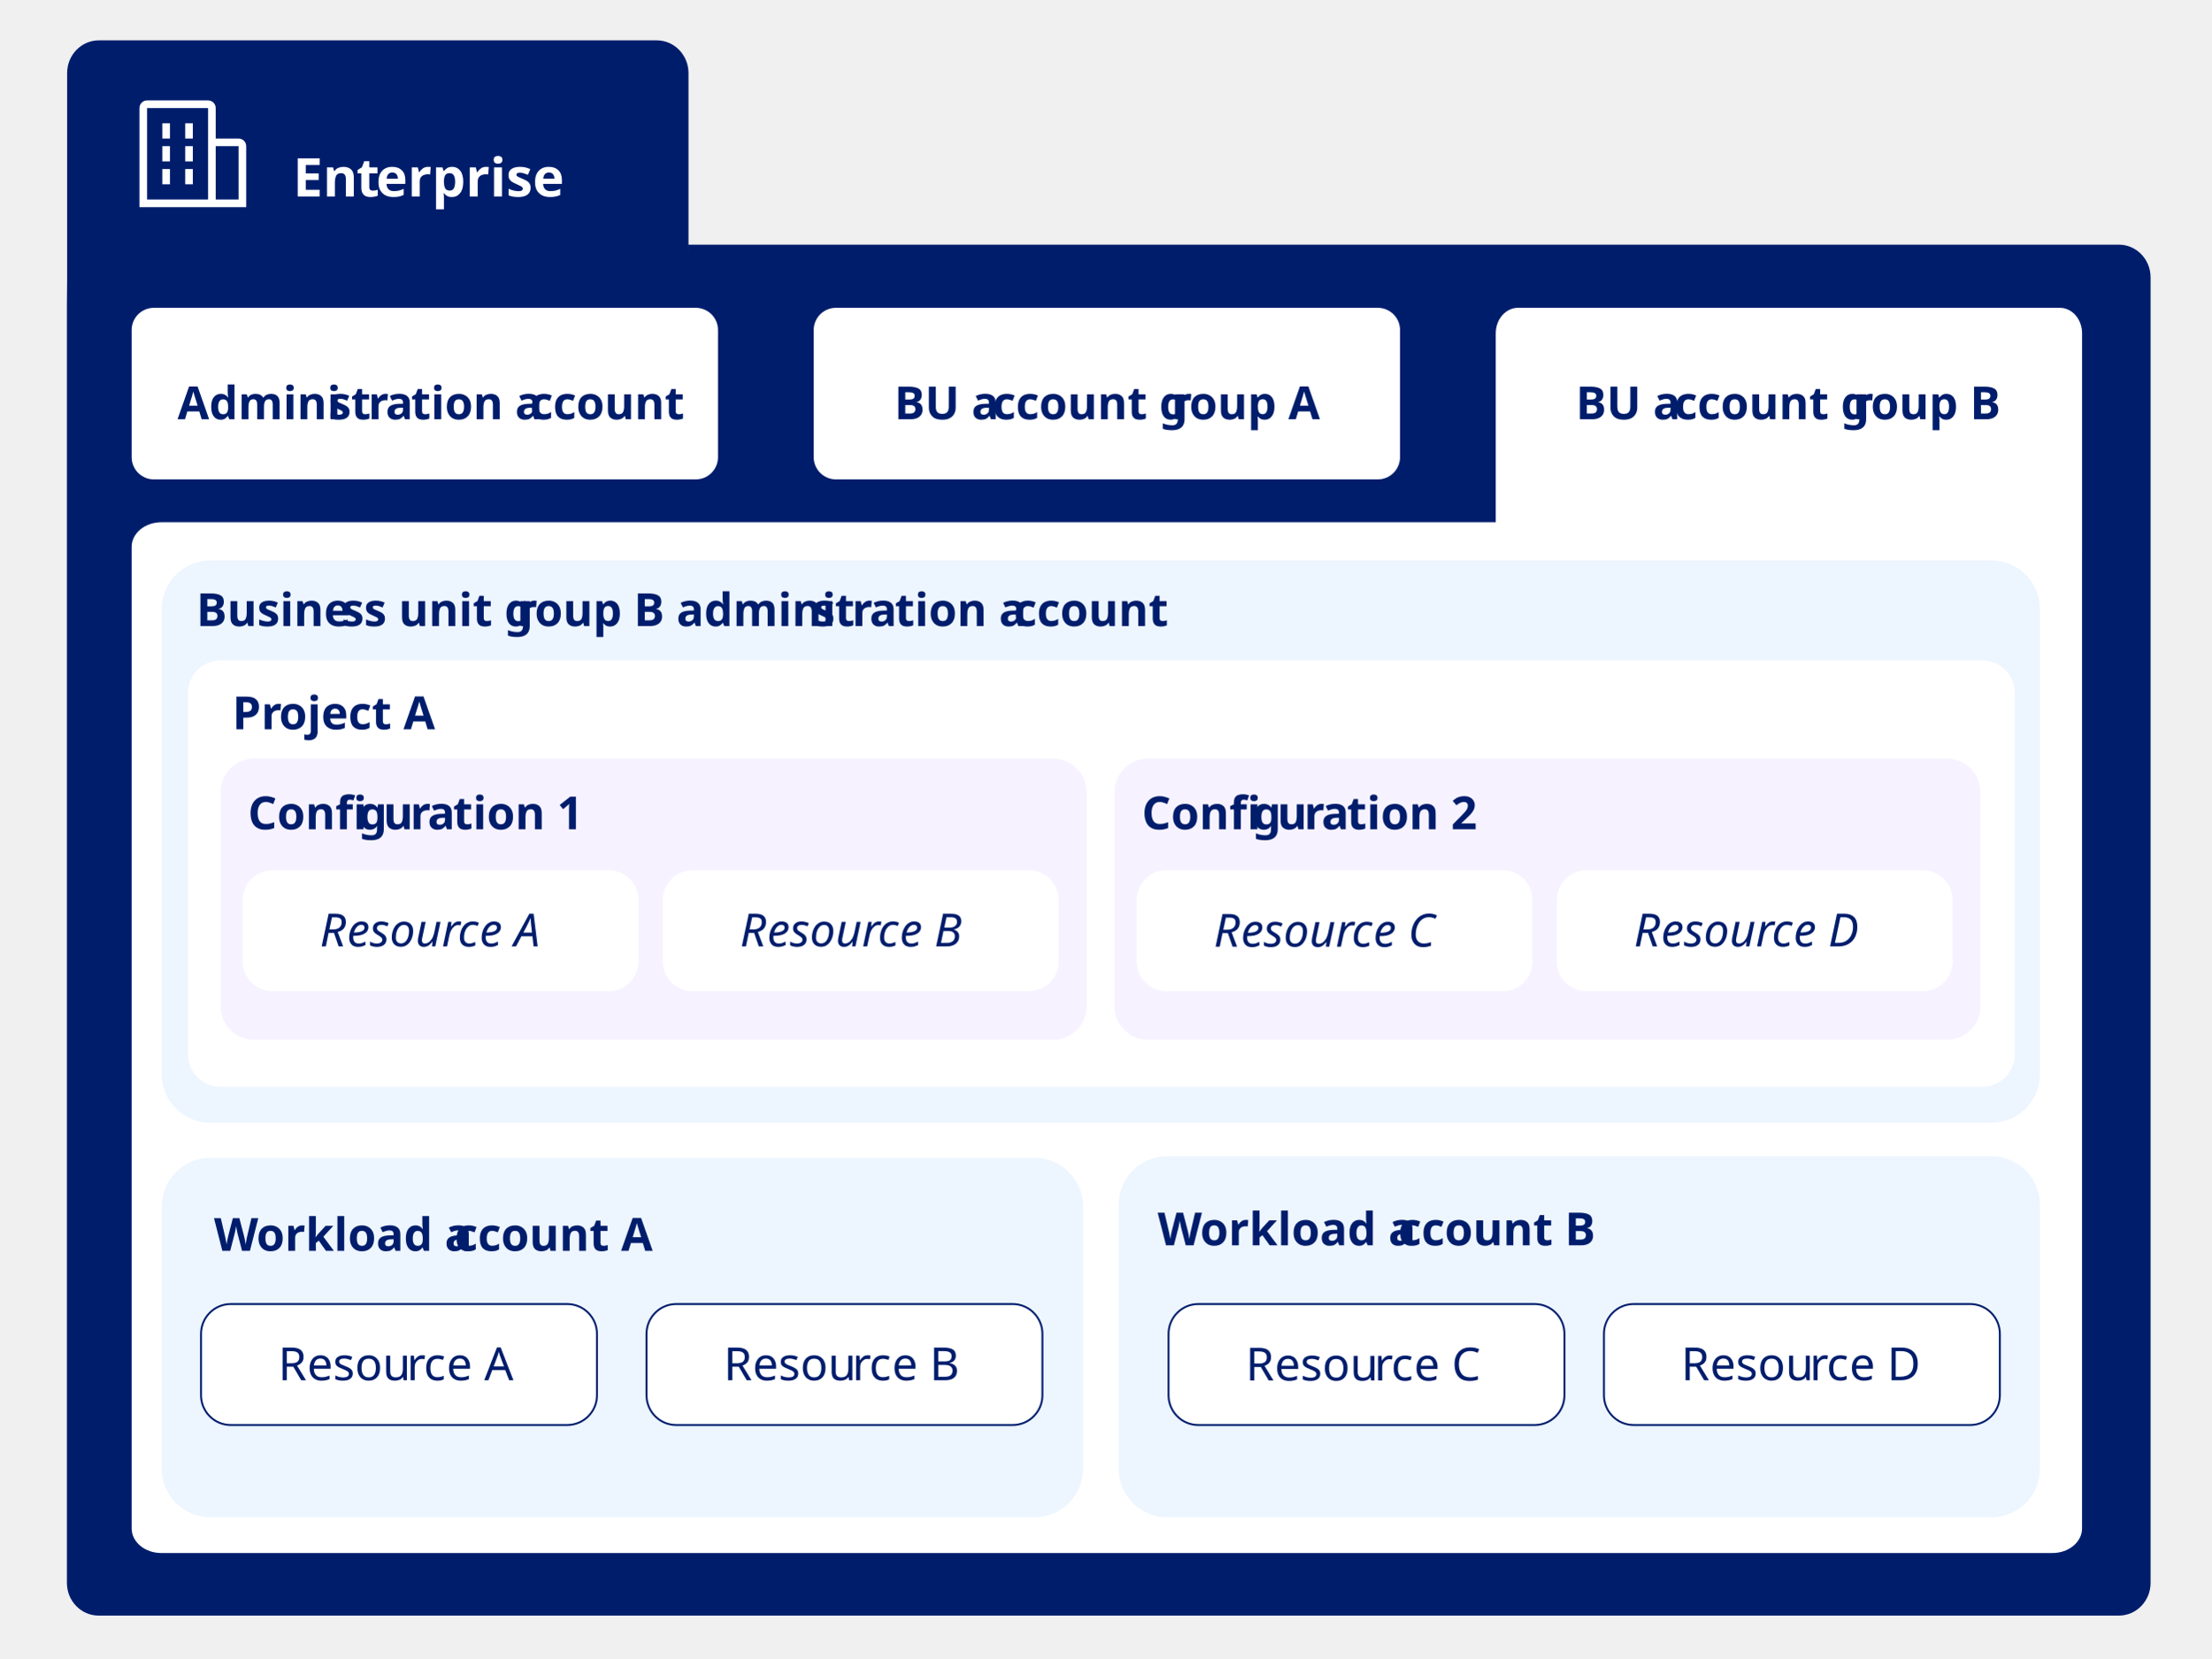
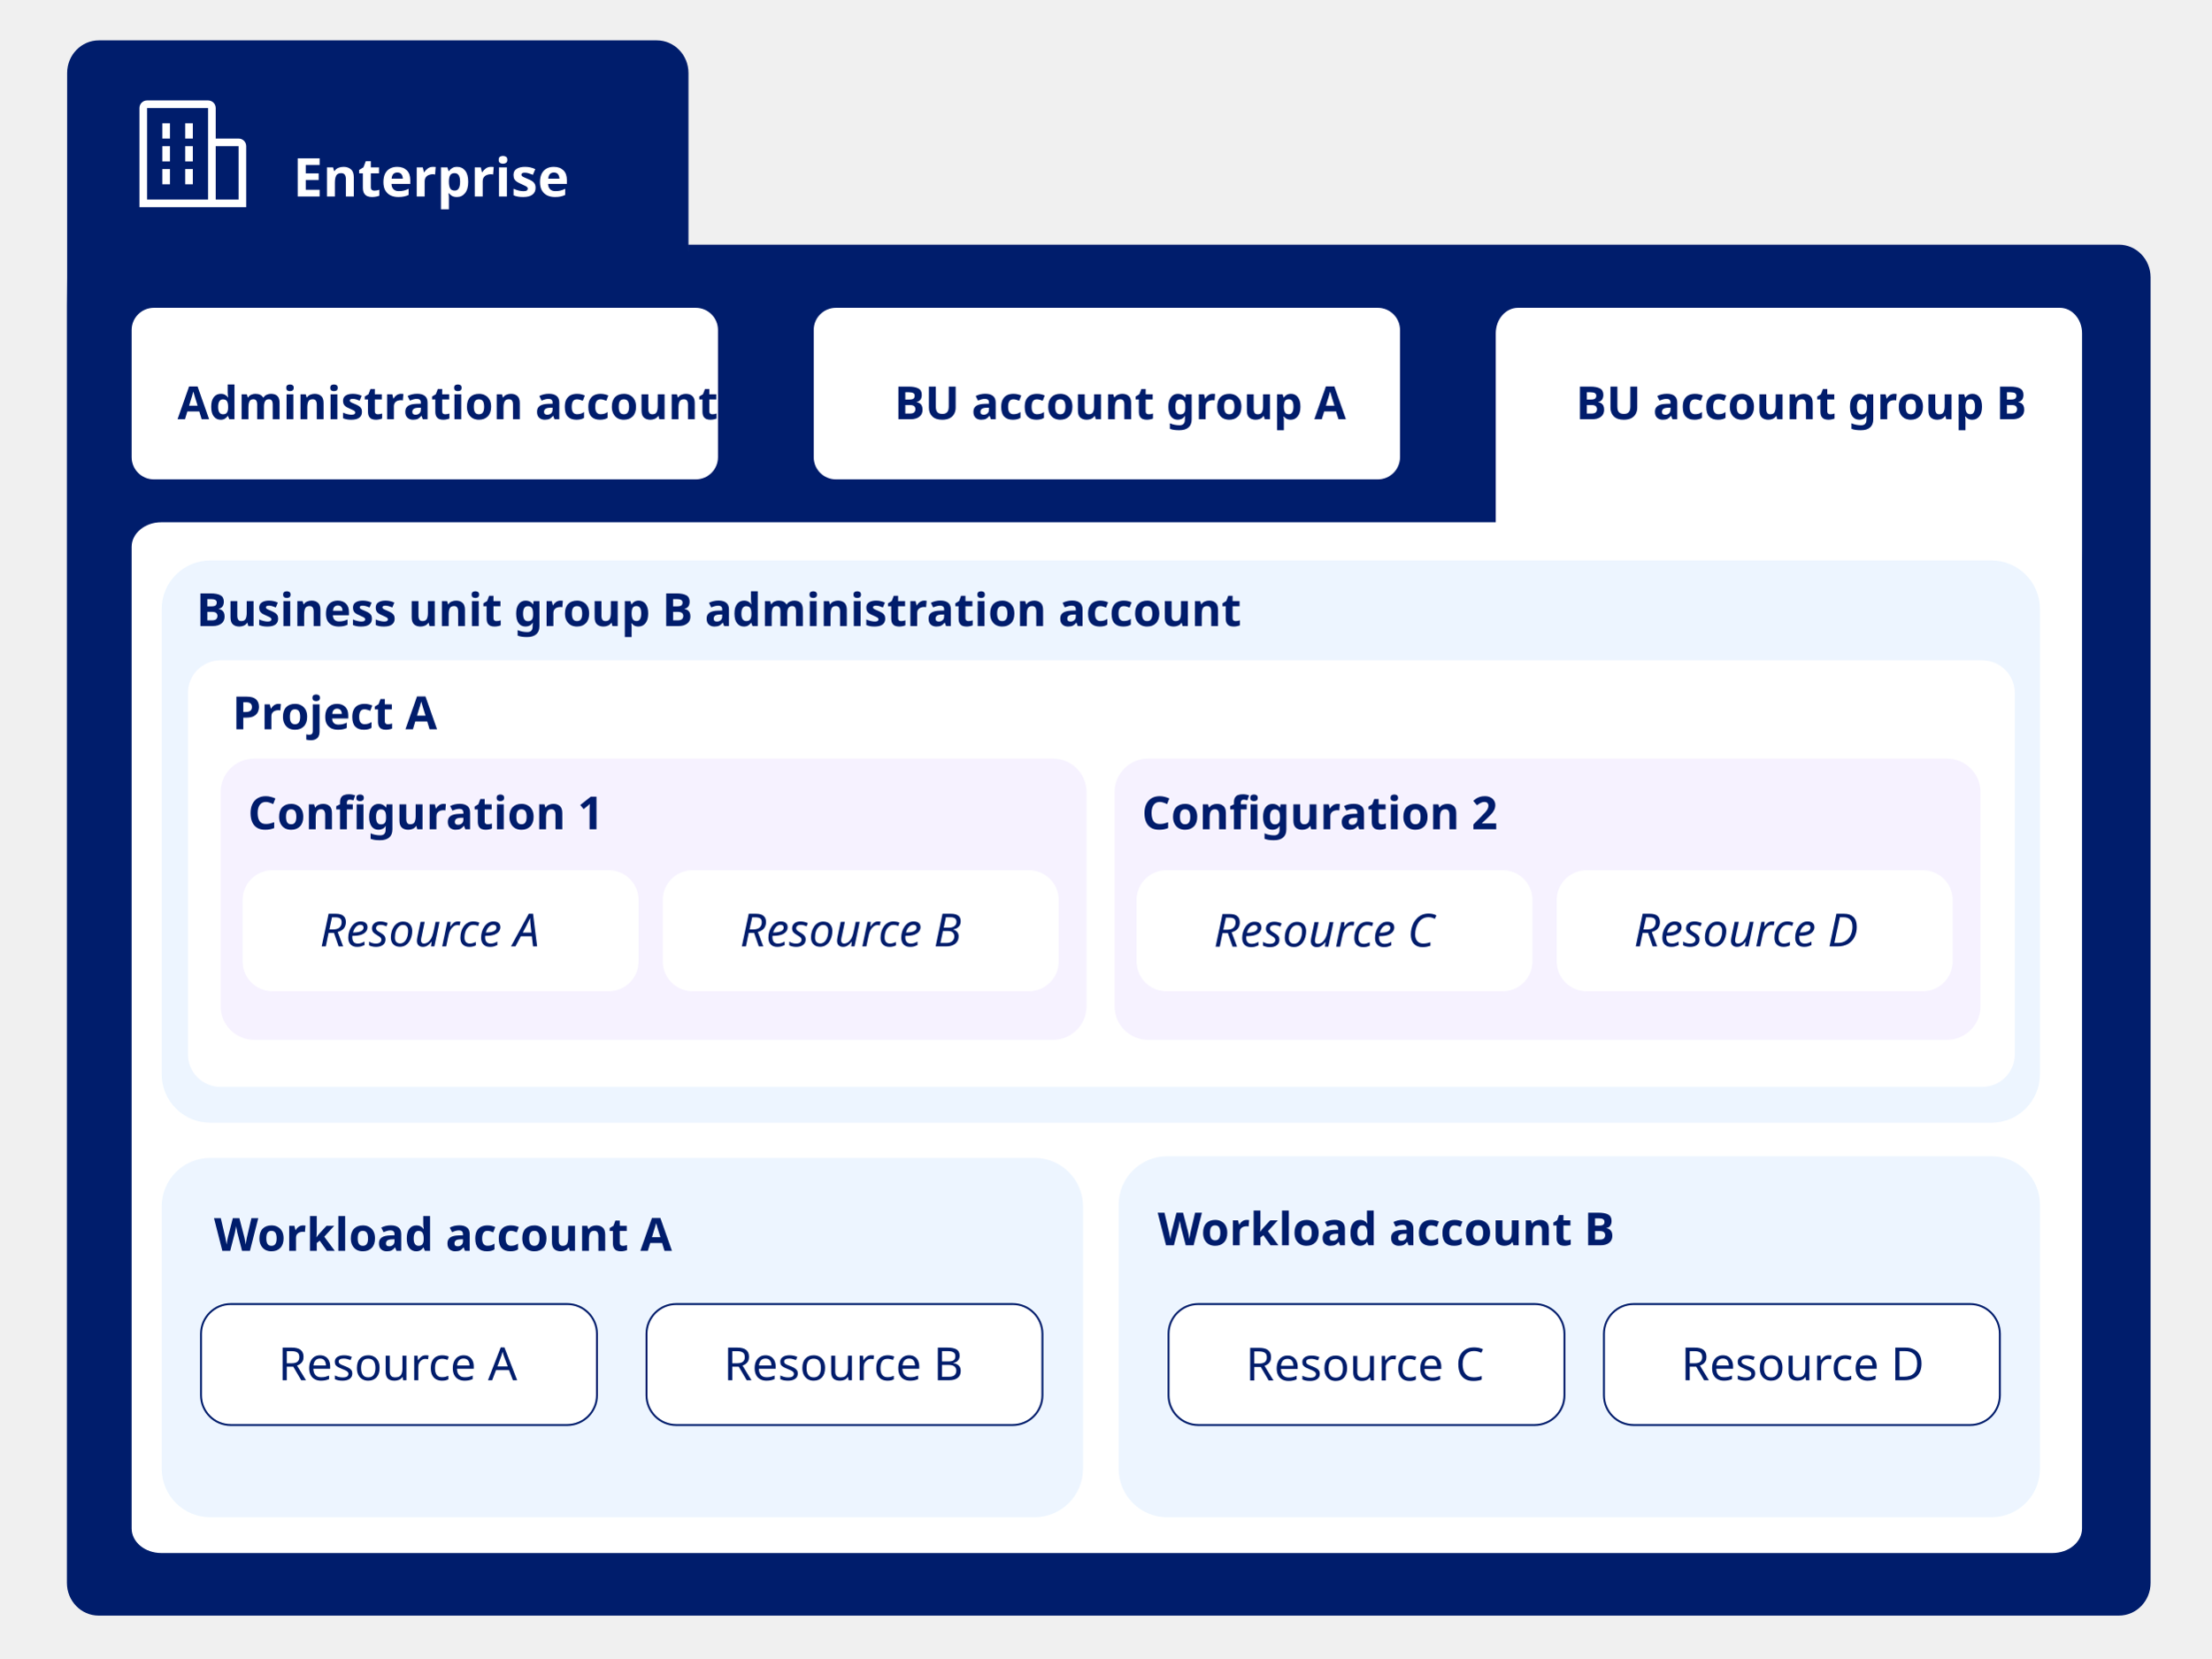
<svg xmlns="http://www.w3.org/2000/svg" width="580" height="435" viewBox="0 0 580 435">
  <defs>
-     <style>
-       .cls-1 {
-         letter-spacing: -.01em;
-       }
- 
-       .cls-2, .cls-3, .cls-4, .cls-5 {
-         fill: #001d6c;
-       }
- 
-       .cls-2, .cls-3, .cls-5 {
-         font-size: 12px;
-       }
- 
-       .cls-2, .cls-6 {
-         font-family: IBMPlexSans-SemiBold, 'IBM Plex Sans';
-         font-weight: 600;
-       }
- 
-       .cls-3 {
-         font-family: IBMPlexSans-LightItalic, 'IBM Plex Sans';
-         font-style: italic;
-         font-weight: 300;
-       }
- 
-       .cls-7 {
-         letter-spacing: -.005em;
-       }
- 
-       .cls-6 {
-         font-size: 14px;
-       }
- 
-       .cls-6, .cls-8, .cls-9, .cls-10 {
-         fill: #fff;
-       }
- 
-       .cls-11 {
-         letter-spacing: -.006em;
-       }
- 
-       .cls-12 {
-         fill: #f6f2ff;
-       }
- 
-       .cls-13 {
-         fill: #edf5ff;
-       }
- 
-       .cls-14 {
-         letter-spacing: -.034em;
-       }
- 
-       .cls-15 {
-         letter-spacing: -.015em;
-       }
- 
-       .cls-9 {
-         stroke-width: .5px;
-       }
- 
-       .cls-9, .cls-10 {
-         stroke: #001d6c;
-         stroke-miterlimit: 10;
-       }
- 
-       .cls-16 {
-         letter-spacing: 0em;
-       }
- 
-       .cls-17 {
-         letter-spacing: 0em;
-       }
- 
-       .cls-18 {
-         letter-spacing: 0em;
-       }
- 
-       .cls-19 {
-         letter-spacing: -.004em;
-       }
- 
-       .cls-20 {
-         letter-spacing: -.007em;
-       }
- 
-       .cls-21 {
-         letter-spacing: -.008em;
-       }
- 
-       .cls-22 {
-         letter-spacing: -.011em;
-       }
- 
-       .cls-23 {
-         letter-spacing: -.022em;
-       }
- 
-       .cls-24 {
-         letter-spacing: -.008em;
-       }
- 
-       .cls-25 {
-         letter-spacing: -.004em;
-       }
- 
-       .cls-26 {
-         letter-spacing: -.005em;
-       }
- 
-       .cls-10 {
-         stroke-dasharray: 0 3;
-       }
- 
-       .cls-5 {
-         font-family: IBMPlexSans-Text, 'IBM Plex Sans';
-       }
-     </style>
+     <style>.cls-1,.cls-2,.cls-3,.cls-4{fill:#001d6c;}.cls-1,.cls-2,.cls-4{font-size:12px;}.cls-1,.cls-5{font-family:IBMPlexSans-SemiBold, 'IBM Plex Sans';font-weight:600;}.cls-2{font-family:IBMPlexSans-LightItalic, 'IBM Plex Sans';font-style:italic;font-weight:300;}.cls-5{font-size:14px;}.cls-5,.cls-6,.cls-7,.cls-8{fill:#fff;}.cls-9{fill:#f6f2ff;}.cls-10{fill:#edf5ff;}.cls-7{stroke-width:.5px;}.cls-7,.cls-8{stroke:#001d6c;stroke-miterlimit:10;}.cls-8{stroke-dasharray:0 3;}.cls-4{font-family:IBMPlexSans-Text, 'IBM Plex Sans';}</style>
  </defs>
  <g id="Graphics">
-     <path class="cls-4" d="M17.608,79.957V19.172c0-4.742,3.728-8.586,8.326-8.586H172.269c4.598,0,8.326,3.844,8.326,8.586v46.932l.012-1.923h375.189c4.598,0,8.326,3.844,8.326,8.586V415.263c0,4.742-3.728,8.586-8.326,8.586H25.875c-4.598,0-8.326-3.844-8.326-8.586V72.767" />
-     <line class="cls-8" x1="544.961" y1="149.099" x2="544.961" y2="140.235" />
-     <rect class="cls-8" x="213.444" y="80.753" width="153.801" height="45.007" rx="5.824" ry="5.824" />
-     <rect class="cls-8" x="34.532" y="80.753" width="153.801" height="45.007" rx="5.824" ry="5.824" />
-     <path class="cls-8" d="M392.356,144.968v-57.514c0-3.701,2.607-6.702,5.824-6.702h142.153c3.216,0,5.824,3,5.824,6.702v60.016l-.01-4.005V400.981c0,3.565-3.489,6.456-7.793,6.456H42.325c-4.304,0-7.793-2.89-7.793-6.456V143.465c0-3.565,3.489-6.456,7.793-6.456H393.518" />
+     <path class="cls-3" d="M17.608,79.957V19.172c0-4.742,3.728-8.586,8.326-8.586H172.269c4.598,0,8.326,3.844,8.326,8.586v46.932l.012-1.923h375.189c4.598,0,8.326,3.844,8.326,8.586V415.263c0,4.742-3.728,8.586-8.326,8.586H25.875c-4.598,0-8.326-3.844-8.326-8.586V72.767" />
+     <line class="cls-6" x1="544.961" y1="149.099" x2="544.961" y2="140.235" />
+     <rect class="cls-6" x="213.444" y="80.753" width="153.801" height="45.007" rx="5.824" ry="5.824" />
+     <rect class="cls-6" x="34.532" y="80.753" width="153.801" height="45.007" rx="5.824" ry="5.824" />
+     <path class="cls-6" d="M392.356,144.968v-57.514c0-3.701,2.607-6.702,5.824-6.702h142.153c3.216,0,5.824,3,5.824,6.702v60.016l-.01-4.005V400.981c0,3.565-3.489,6.456-7.793,6.456H42.325c-4.304,0-7.793-2.89-7.793-6.456V143.465c0-3.565,3.489-6.456,7.793-6.456H393.518" />
    <g>
-       <rect class="cls-8" x="42.58" y="32.344" width="2" height="4" />
-       <rect class="cls-8" x="42.58" y="38.344" width="2" height="4" />
-       <rect class="cls-8" x="48.58" y="32.344" width="2" height="4" />
-       <rect class="cls-8" x="48.58" y="38.344" width="2" height="4" />
-       <rect class="cls-8" x="42.58" y="44.344" width="2" height="4" />
-       <rect class="cls-8" x="48.58" y="44.344" width="2" height="4" />
-       <path class="cls-8" d="M64.58,38.344c0-1.105-.895-2-2-2h-6v-8c0-1.105-.895-2-2-2h-16c-1.105,0-2,.895-2,2v26h28v-16Zm-26-10h16v24h-16V28.344Zm18,24v-14h6v14h-6Z" />
+       <rect class="cls-6" x="42.58" y="32.344" width="2" height="4" />
+       <rect class="cls-6" x="42.58" y="38.344" width="2" height="4" />
+       <rect class="cls-6" x="48.58" y="32.344" width="2" height="4" />
+       <rect class="cls-6" x="48.58" y="38.344" width="2" height="4" />
+       <rect class="cls-6" x="42.58" y="44.344" width="2" height="4" />
+       <rect class="cls-6" x="48.58" y="44.344" width="2" height="4" />
+       <path class="cls-6" d="M64.58,38.344c0-1.105-.895-2-2-2h-6v-8c0-1.105-.895-2-2-2h-16c-1.105,0-2,.895-2,2v26h28v-16Zm-26-10h16v24h-16V28.344Zm18,24v-14h6v14h-6Z" />
    </g>
-     <rect class="cls-13" x="42.413" y="147.028" width="492.694" height="147.524" rx="12.741" ry="12.741" />
-     <rect class="cls-13" x="42.413" y="303.768" width="241.678" height="94.289" rx="12.741" ry="12.741" />
-     <rect class="cls-13" x="293.429" y="303.338" width="241.678" height="94.72" rx="12.741" ry="12.741" />
-     <rect class="cls-8" x="49.294" y="173.232" width="479.213" height="111.916" rx="8.55" ry="8.55" />
-     <rect class="cls-12" x="57.867" y="199.008" width="227.15" height="73.794" rx="8.814" ry="8.814" />
-     <rect class="cls-10" x="63.644" y="228.299" width="103.855" height="31.744" rx="7.819" ry="7.819" />
-     <rect class="cls-10" x="173.856" y="228.299" width="103.855" height="31.744" rx="7.819" ry="7.819" />
-     <rect class="cls-12" x="292.359" y="199.008" width="227.15" height="73.794" rx="8.814" ry="8.814" />
-     <rect class="cls-10" x="298.136" y="228.299" width="103.855" height="31.744" rx="7.819" ry="7.819" />
-     <rect class="cls-10" x="408.349" y="228.299" width="103.855" height="31.744" rx="7.819" ry="7.819" />
-     <rect class="cls-9" x="52.729" y="342.114" width="103.855" height="31.744" rx="7.819" ry="7.819" />
-     <rect class="cls-9" x="169.584" y="342.114" width="103.855" height="31.744" rx="7.819" ry="7.819" />
-     <rect class="cls-9" x="306.524" y="342.114" width="103.855" height="31.744" rx="7.819" ry="7.819" />
-     <rect class="cls-9" x="420.737" y="342.114" width="103.855" height="31.744" rx="7.819" ry="7.819" />
+     <rect class="cls-10" x="42.413" y="147.028" width="492.694" height="147.524" rx="12.741" ry="12.741" />
+     <rect class="cls-10" x="42.413" y="303.768" width="241.678" height="94.289" rx="12.741" ry="12.741" />
+     <rect class="cls-10" x="293.429" y="303.338" width="241.678" height="94.72" rx="12.741" ry="12.741" />
+     <rect class="cls-6" x="49.294" y="173.232" width="479.213" height="111.916" rx="8.55" ry="8.55" />
+     <rect class="cls-9" x="57.867" y="199.008" width="227.15" height="73.794" rx="8.814" ry="8.814" />
+     <rect class="cls-8" x="63.644" y="228.299" width="103.855" height="31.744" rx="7.819" ry="7.819" />
+     <rect class="cls-8" x="173.856" y="228.299" width="103.855" height="31.744" rx="7.819" ry="7.819" />
+     <rect class="cls-9" x="292.359" y="199.008" width="227.15" height="73.794" rx="8.814" ry="8.814" />
+     <rect class="cls-8" x="298.136" y="228.299" width="103.855" height="31.744" rx="7.819" ry="7.819" />
+     <rect class="cls-8" x="408.349" y="228.299" width="103.855" height="31.744" rx="7.819" ry="7.819" />
+     <rect class="cls-7" x="52.729" y="342.114" width="103.855" height="31.744" rx="7.819" ry="7.819" />
+     <rect class="cls-7" x="169.584" y="342.114" width="103.855" height="31.744" rx="7.819" ry="7.819" />
+     <rect class="cls-7" x="306.524" y="342.114" width="103.855" height="31.744" rx="7.819" ry="7.819" />
+     <rect class="cls-7" x="420.737" y="342.114" width="103.855" height="31.744" rx="7.819" ry="7.819" />
  </g>
-   <g id="Text">
-     <text class="cls-6" transform="translate(76.8283 51.5444)">
-       <tspan x="0" y="0">En</tspan>
-       <tspan class="cls-25" x="16.632" y="0">t</tspan>
-       <tspan class="cls-18" x="21.811" y="0">erprise</tspan>
+   <g id="Layer_20">
+     <text class="cls-5" transform="translate(76.8283 51.5444)">
+       <tspan x="0" y="0">Enterprise</tspan>
    </text>
-     <text class="cls-2" transform="translate(46.5678 109.9858)">
-       <tspan x="0" y="0">Admini</tspan>
-       <tspan class="cls-24" x="39.6" y="0">s</tspan>
-       <tspan x="45.491" y="0">t</tspan>
-       <tspan class="cls-22" x="49.98" y="0">r</tspan>
-       <tspan class="cls-19" x="54.563" y="0">a</tspan>
-       <tspan class="cls-17" x="61.224" y="0">tion a</tspan>
-       <tspan class="cls-26" x="92.374" y="0">cc</tspan>
-       <tspan x="104.566" y="0">ount</tspan>
+   </g>
+   <g id="Layer_18">
+     <text class="cls-1" transform="translate(46.5678 109.9858)">
+       <tspan x="0" y="0">Administration account</tspan>
    </text>
-     <text class="cls-2" transform="translate(234.5761 109.9856)">
-       <tspan x="0" y="0">BU a</tspan>
-       <tspan class="cls-7" x="25.775" y="0">cc</tspan>
-       <tspan x="37.968" y="0">ount g</tspan>
-       <tspan class="cls-7" x="72.695" y="0">r</tspan>
-       <tspan x="77.351" y="0">oup A</tspan>
+   </g>
+   <g id="Layer_19">
+     <text class="cls-1" transform="translate(234.5761 109.9856)">
+       <tspan x="0" y="0">BU account group A</tspan>
    </text>
-     <text class="cls-2" transform="translate(413.363 109.9858)">
-       <tspan x="0" y="0">BU a</tspan>
-       <tspan class="cls-7" x="25.775" y="0">cc</tspan>
-       <tspan x="37.968" y="0">ount g</tspan>
-       <tspan class="cls-7" x="72.695" y="0">r</tspan>
-       <tspan x="77.351" y="0">oup B</tspan>
+   </g>
+   <g id="Layer_3">
+     <text class="cls-1" transform="translate(303.6743 326.7075)">
+       <tspan x="0" y="0">Workload account B</tspan>
    </text>
-     <text class="cls-2" transform="translate(51.4934 164.2435)">
-       <tspan x="0" y="0">Busine</tspan>
-       <tspan class="cls-20" x="38.063" y="0">s</tspan>
-       <tspan x="43.968" y="0">s unit g</tspan>
-       <tspan class="cls-26" x="84.071" y="0">r</tspan>
-       <tspan x="88.728" y="0">oup B admini</tspan>
-       <tspan class="cls-21" x="161.602" y="0">s</tspan>
-       <tspan class="cls-17" x="167.494" y="0">t</tspan>
-       <tspan class="cls-22" x="171.981" y="0">r</tspan>
-       <tspan class="cls-19" x="176.565" y="0">a</tspan>
-       <tspan x="183.226" y="0">tion a</tspan>
-       <tspan class="cls-7" x="214.377" y="0">cc</tspan>
-       <tspan x="226.569" y="0">ount</tspan>
+   </g>
+   <g id="Layer_4">
+     <text class="cls-1" transform="translate(56.1328 328.1517)">
+       <tspan x="0" y="0">Workload account A</tspan>
    </text>
-     <text class="cls-2" transform="translate(60.9305 191.3195)">
-       <tspan class="cls-1" x="0" y="0">P</tspan>
-       <tspan class="cls-7" x="7.572" y="0">r</tspan>
-       <tspan x="12.227" y="0">oject A</tspan>
+   </g>
+   <g id="Layer_5">
+     <text class="cls-4" transform="translate(440.9857 362.1018)">
+       <tspan x="0" y="0">Resource D</tspan>
    </text>
-     <text class="cls-2" transform="translate(65.0173 217.5595)">
-       <tspan x="0" y="0">Confi</tspan>
-       <tspan class="cls-19" x="29.004" y="0">g</tspan>
-       <tspan x="35.496" y="0">u</tspan>
-       <tspan class="cls-22" x="42.552" y="0">r</tspan>
-       <tspan class="cls-19" x="47.136" y="0">a</tspan>
-       <tspan class="cls-17" x="53.796" y="0">tion 1</tspan>
+   </g>
+   <g id="Layer_6">
+     <text class="cls-4" transform="translate(326.7731 362.1737)">
+       <tspan x="0" y="0">Resource C</tspan>
    </text>
-     <text class="cls-3" transform="translate(83.8928 248.2872)">
-       <tspan class="cls-14" x="0" y="0">R</tspan>
-       <tspan x="7.116" y="0">esou</tspan>
-       <tspan class="cls-7" x="31.968" y="0">r</tspan>
-       <tspan class="cls-21" x="36.155" y="0">c</tspan>
-       <tspan class="cls-16" x="41.867" y="0">e A</tspan>
+   </g>
+   <g id="Layer_7">
+     <text class="cls-4" transform="translate(189.8327 362.1016)">
+       <tspan x="0" y="0">Resource B</tspan>
    </text>
-     <text class="cls-3" transform="translate(194.1054 248.2871)">
-       <tspan class="cls-14" x="0" y="0">R</tspan>
-       <tspan x="7.116" y="0">esou</tspan>
-       <tspan class="cls-7" x="31.968" y="0">r</tspan>
-       <tspan class="cls-21" x="36.155" y="0">c</tspan>
-       <tspan class="cls-16" x="41.867" y="0">e B</tspan>
+   </g>
+   <g id="Layer_8">
+     <text class="cls-4" transform="translate(72.9779 362.1019)">
+       <tspan x="0" y="0">Resource A</tspan>
    </text>
-     <text class="cls-2" transform="translate(299.5097 217.5595)">
-       <tspan x="0" y="0">Confi</tspan>
-       <tspan class="cls-19" x="29.004" y="0">g</tspan>
-       <tspan x="35.496" y="0">u</tspan>
-       <tspan class="cls-22" x="42.552" y="0">r</tspan>
-       <tspan class="cls-19" x="47.136" y="0">a</tspan>
-       <tspan class="cls-17" x="53.796" y="0">tion 2</tspan>
+   </g>
+   <g id="Layer_9">
+     <text class="cls-2" transform="translate(428.5978 248.2871)">
+       <tspan x="0" y="0">Resource D</tspan>
    </text>
-     <text class="cls-3" transform="translate(318.3852 248.359)">
-       <tspan class="cls-14" x="0" y="0">R</tspan>
-       <tspan x="7.116" y="0">esou</tspan>
-       <tspan class="cls-7" x="31.968" y="0">r</tspan>
-       <tspan class="cls-21" x="36.155" y="0">c</tspan>
-       <tspan class="cls-16" x="41.867" y="0">e C</tspan>
+   </g>
+   <g id="Layer_10">
+     <text class="cls-2" transform="translate(318.3852 248.359)">
+       <tspan x="0" y="0">Resource C</tspan>
    </text>
-     <text class="cls-3" transform="translate(428.5978 248.2871)">
-       <tspan class="cls-14" x="0" y="0">R</tspan>
-       <tspan x="7.116" y="0">esou</tspan>
-       <tspan class="cls-7" x="31.968" y="0">r</tspan>
-       <tspan class="cls-21" x="36.155" y="0">c</tspan>
-       <tspan class="cls-16" x="41.867" y="0">e D</tspan>
+   </g>
+   <g id="Layer_11">
+     <text class="cls-1" transform="translate(299.5097 217.5595)">
+       <tspan x="0" y="0">Configuration 2</tspan>
    </text>
-     <text class="cls-5" transform="translate(72.9779 362.1019)">
-       <tspan class="cls-15" x="0" y="0">R</tspan>
-       <tspan x="7.584" y="0">esou</tspan>
-       <tspan class="cls-7" x="33.72" y="0">r</tspan>
-       <tspan class="cls-11" x="38.159" y="0">c</tspan>
-       <tspan x="44.148" y="0">e A</tspan>
+   </g>
+   <g id="Layer_12">
+     <text class="cls-2" transform="translate(194.1054 248.2871)">
+       <tspan x="0" y="0">Resource B</tspan>
    </text>
-     <text class="cls-5" transform="translate(189.8327 362.1016)">
-       <tspan class="cls-15" x="0" y="0">R</tspan>
-       <tspan x="7.584" y="0">esou</tspan>
-       <tspan class="cls-7" x="33.72" y="0">r</tspan>
-       <tspan class="cls-11" x="38.159" y="0">c</tspan>
-       <tspan x="44.148" y="0">e B</tspan>
+   </g>
+   <g id="Layer_13">
+     <text class="cls-2" transform="translate(83.8928 248.2872)">
+       <tspan x="0" y="0">Resource A</tspan>
    </text>
-     <text class="cls-5" transform="translate(326.7731 362.1737)">
-       <tspan class="cls-15" x="0" y="0">R</tspan>
-       <tspan x="7.584" y="0">esou</tspan>
-       <tspan class="cls-7" x="33.72" y="0">r</tspan>
-       <tspan class="cls-11" x="38.159" y="0">c</tspan>
-       <tspan x="44.148" y="0">e C</tspan>
+   </g>
+   <g id="Layer_14">
+     <text class="cls-1" transform="translate(65.0173 217.5595)">
+       <tspan x="0" y="0">Configuration 1</tspan>
    </text>
-     <text class="cls-5" transform="translate(440.9857 362.1018)">
-       <tspan class="cls-15" x="0" y="0">R</tspan>
-       <tspan x="7.584" y="0">esou</tspan>
-       <tspan class="cls-7" x="33.72" y="0">r</tspan>
-       <tspan class="cls-11" x="38.159" y="0">c</tspan>
-       <tspan x="44.148" y="0">e D</tspan>
+   </g>
+   <g id="Layer_15">
+     <text class="cls-1" transform="translate(60.9305 191.3195)">
+       <tspan x="0" y="0">Project A</tspan>
    </text>
-     <text class="cls-2" transform="translate(56.1328 328.1517)">
-       <tspan class="cls-23" x="0" y="0">W</tspan>
-       <tspan x="11.124" y="0">orkload a</tspan>
-       <tspan class="cls-7" x="63.071" y="0">cc</tspan>
-       <tspan x="75.263" y="0">ount A</tspan>
+   </g>
+   <g id="Layer_16">
+     <text class="cls-1" transform="translate(51.4934 164.2435)">
+       <tspan x="0" y="0">Business unit group B administration account</tspan>
    </text>
-     <text class="cls-2" transform="translate(303.6743 326.7075)">
-       <tspan class="cls-23" x="0" y="0">W</tspan>
-       <tspan x="11.124" y="0">orkload a</tspan>
-       <tspan class="cls-7" x="63.071" y="0">cc</tspan>
-       <tspan x="75.263" y="0">ount B</tspan>
+   </g>
+   <g id="Layer_17">
+     <text class="cls-1" transform="translate(413.363 109.9858)">
+       <tspan x="0" y="0">BU account group B</tspan>
    </text>
  </g>
</svg>
